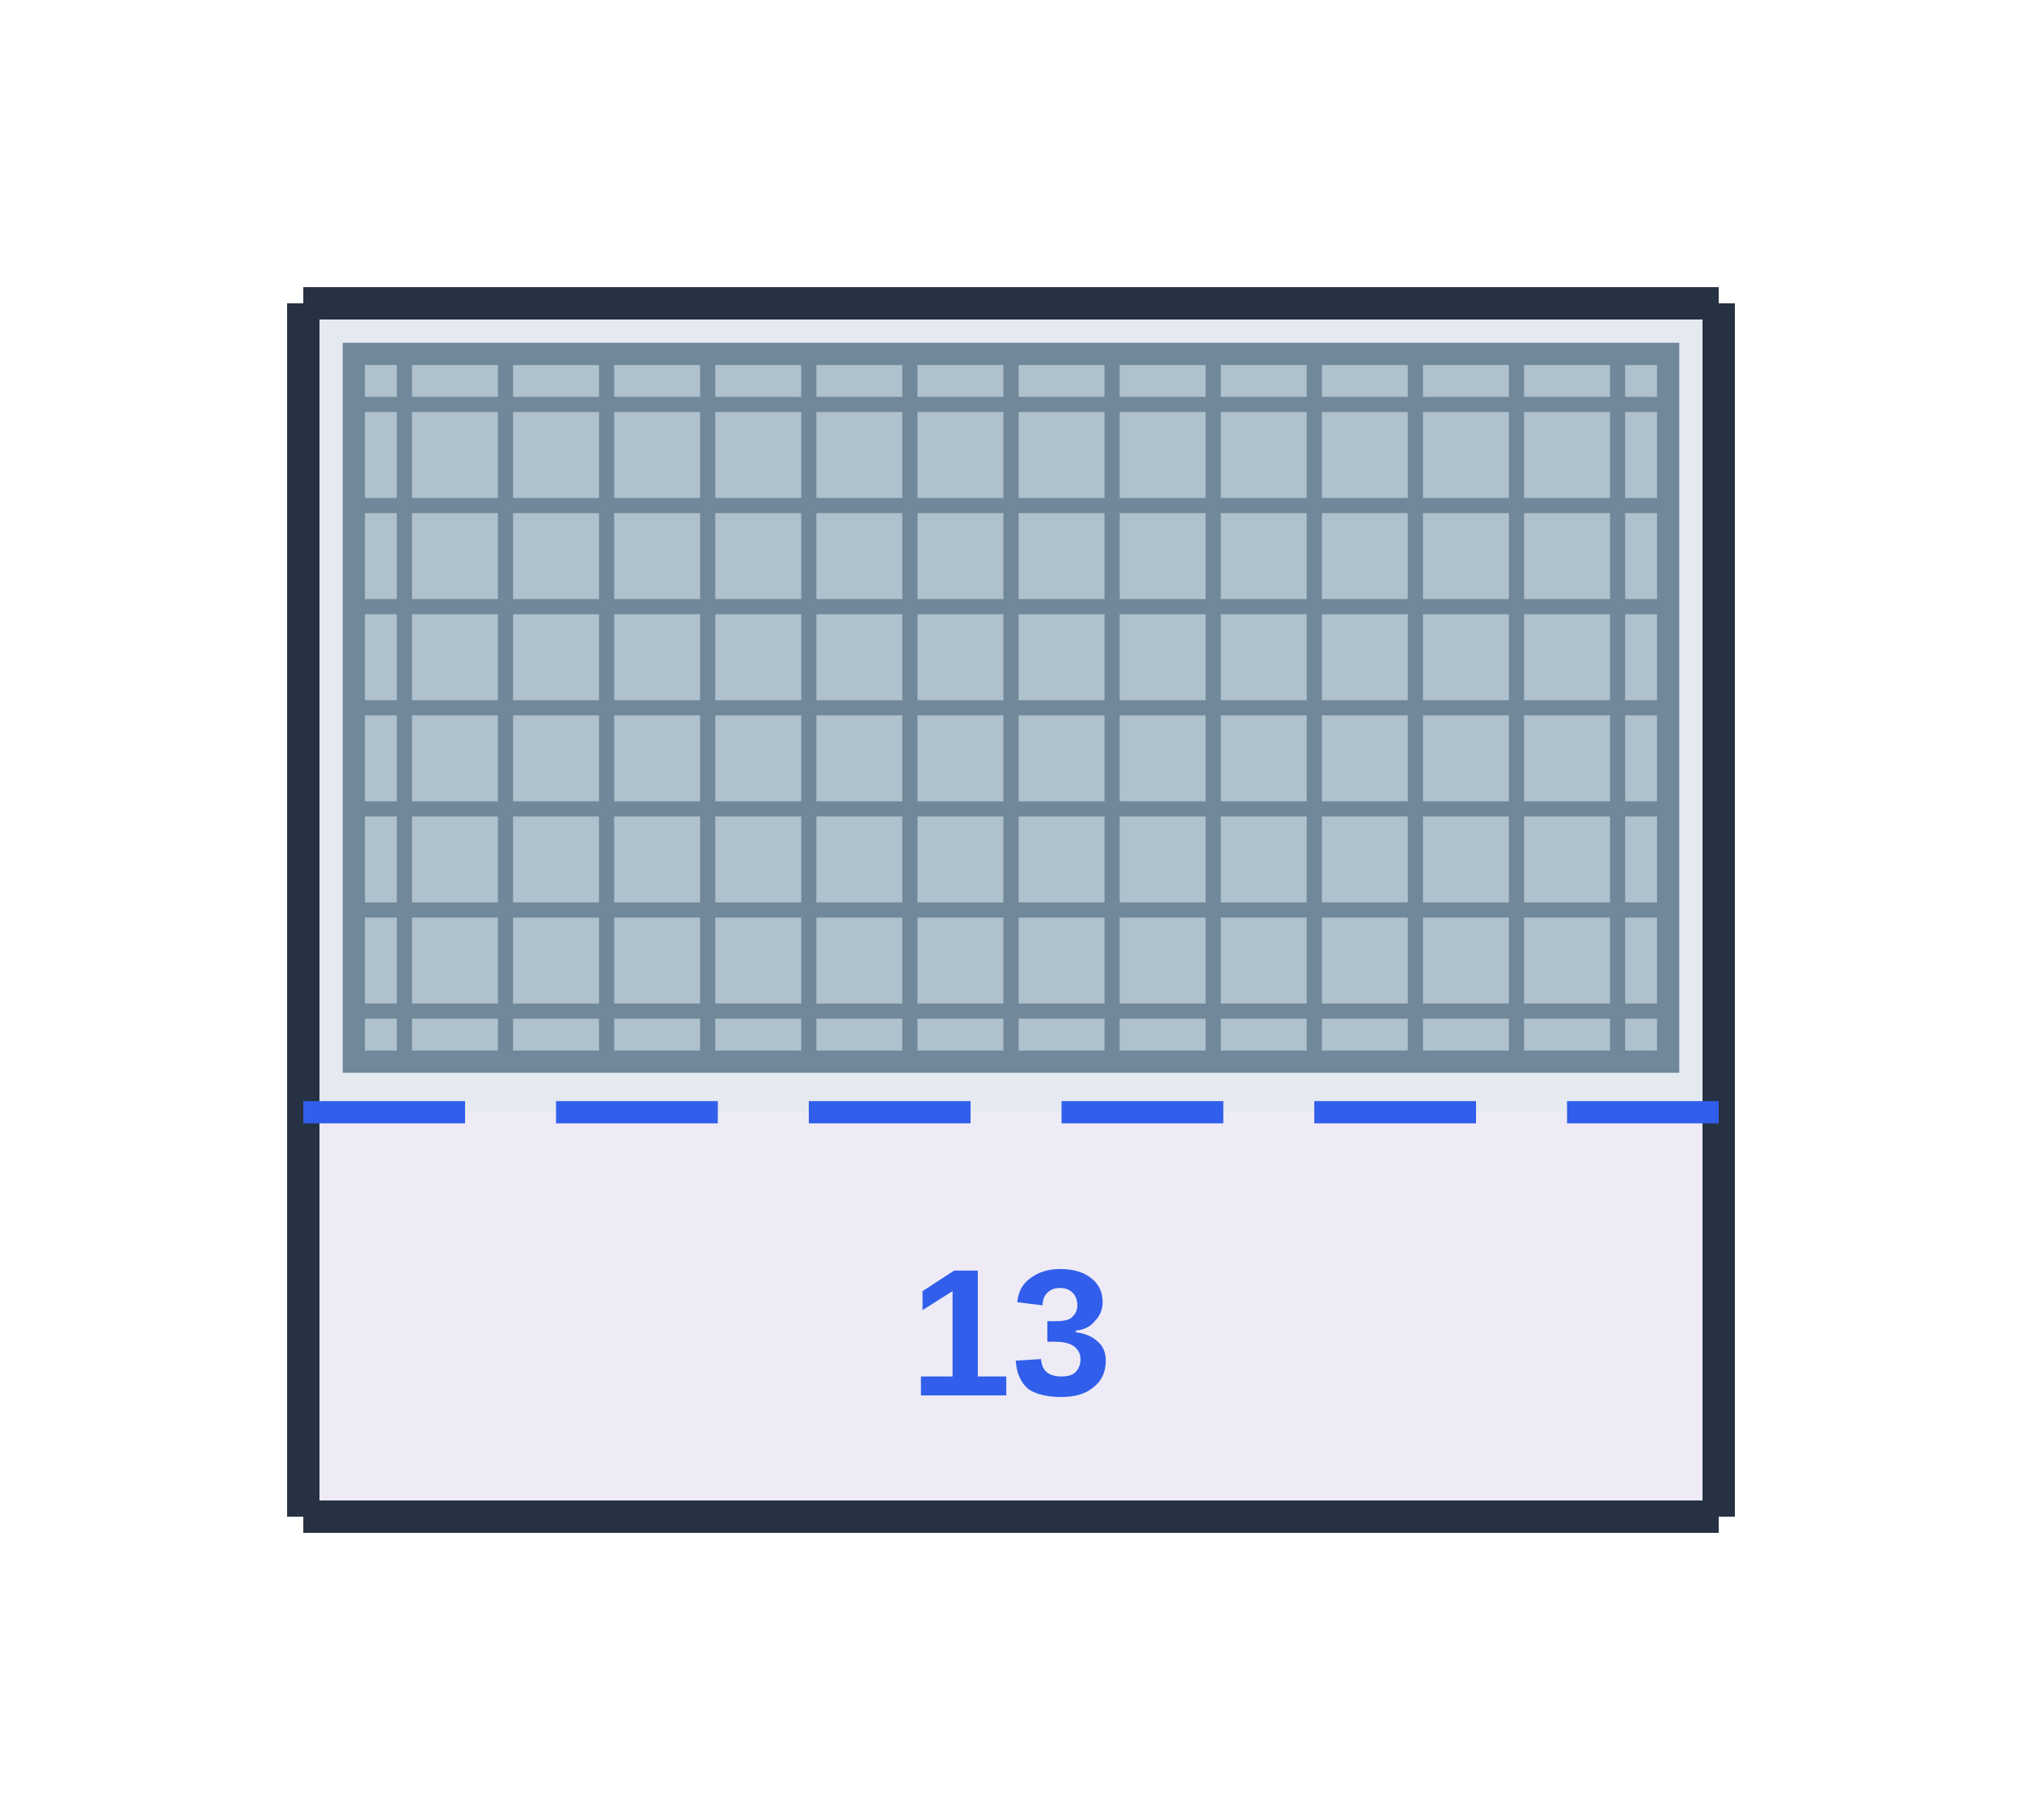
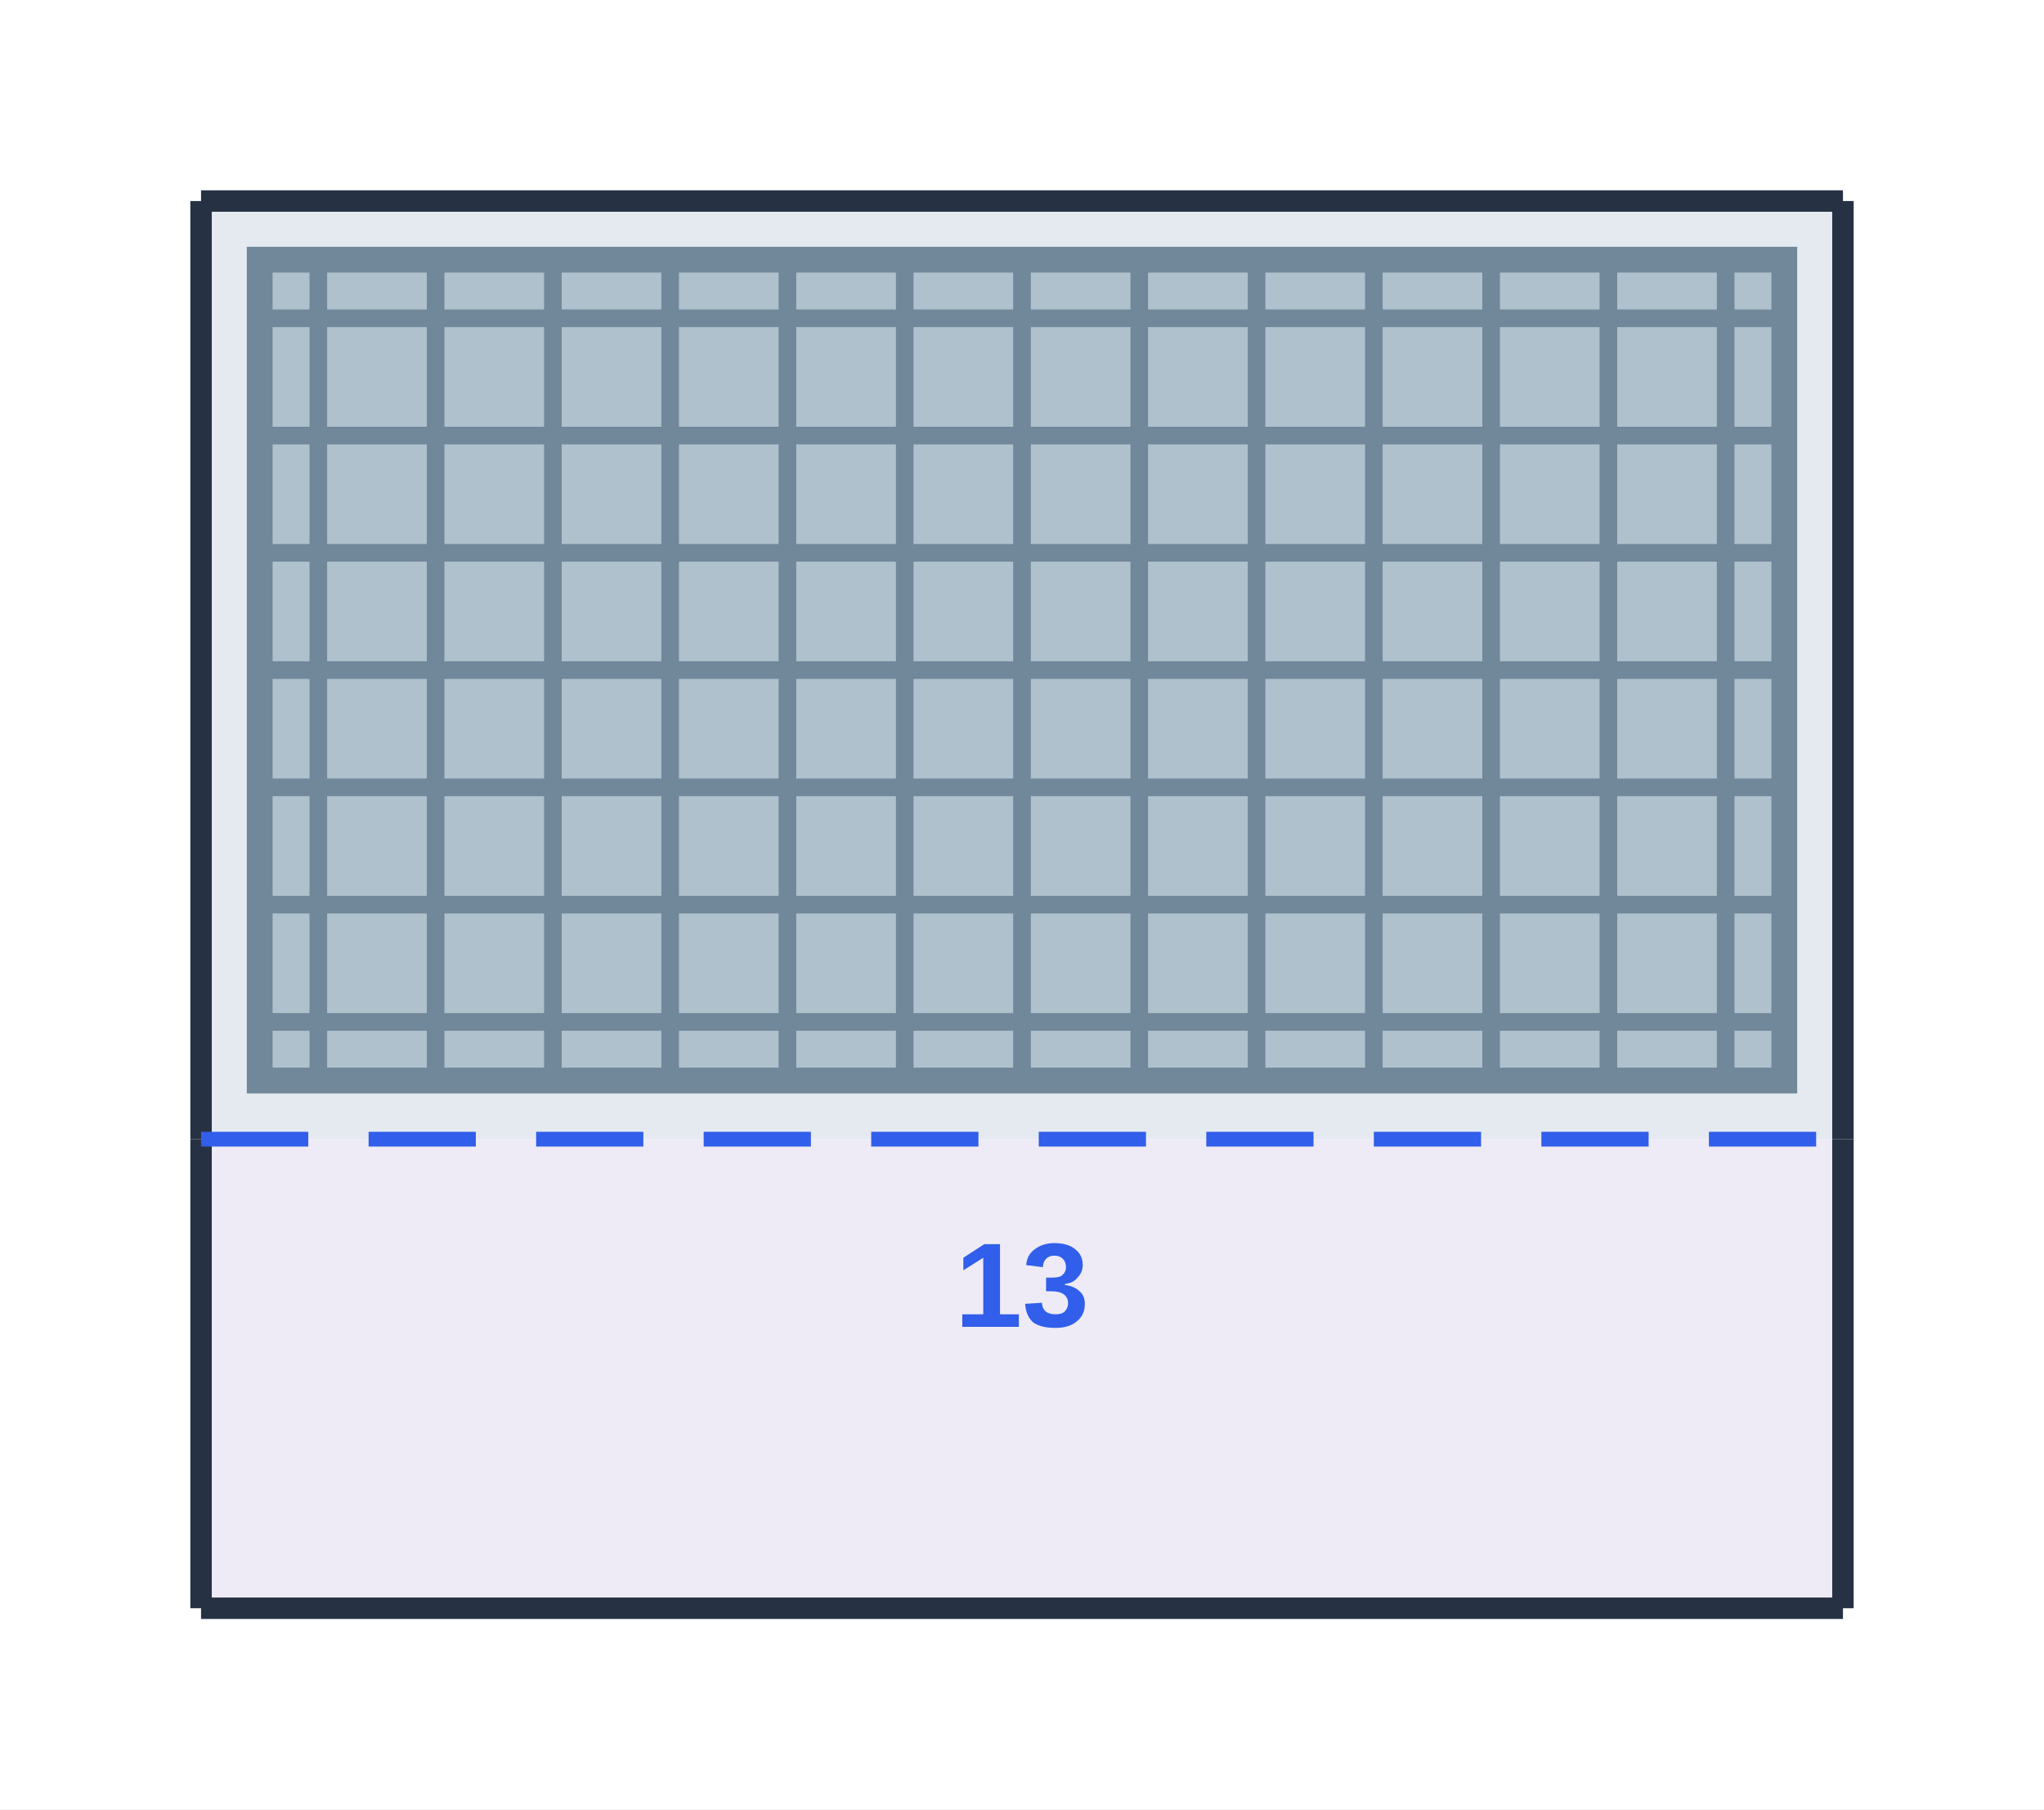
- <svg xmlns="http://www.w3.org/2000/svg" width="20mm" height="18mm" viewBox="134 40 20 18">
-   <rect x="134" y="40" width="20" height="18" fill="white" />
-   <polygon points="137.000,43.000 151.000,43.000 151.000,51.000 137.000,51.000" fill="#e5eaf0" stroke="none" stroke-width="0.2" />
-   <polygon points="137.000,51.000 151.000,51.000 151.000,55.000 137.000,55.000" fill="#eeebf7" stroke="none" stroke-width="0.2" />
-   <line x1="137.000" y1="43.000" x2="151.000" y2="43.000" stroke="#263243" stroke-width="0.32" />
-   <line x1="151.000" y1="43.000" x2="151.000" y2="51.000" stroke="#263243" stroke-width="0.32" />
-   <line x1="137.000" y1="51.000" x2="137.000" y2="43.000" stroke="#263243" stroke-width="0.32" />
-   <line x1="151.000" y1="51.000" x2="151.000" y2="55.000" stroke="#263243" stroke-width="0.32" />
-   <line x1="151.000" y1="55.000" x2="137.000" y2="55.000" stroke="#263243" stroke-width="0.32" />
-   <line x1="137.000" y1="55.000" x2="137.000" y2="51.000" stroke="#263243" stroke-width="0.32" />
-   <line x1="137.000" y1="51.000" x2="151.000" y2="51.000" stroke="#315eea" stroke-width="0.22" stroke-dasharray="1.6 0.9" />
-   <polygon points="137.500,43.500 150.500,43.500 150.500,50.500 137.500,50.500" fill="#afc1cc" stroke="#71879a" stroke-width="0.22" />
-   <line x1="137.500" y1="44.000" x2="150.500" y2="44.000" stroke="#71879a" stroke-width="0.15" />
-   <line x1="137.500" y1="45.000" x2="150.500" y2="45.000" stroke="#71879a" stroke-width="0.15" />
-   <line x1="137.500" y1="46.000" x2="150.500" y2="46.000" stroke="#71879a" stroke-width="0.15" />
-   <line x1="137.500" y1="47.000" x2="150.500" y2="47.000" stroke="#71879a" stroke-width="0.15" />
-   <line x1="137.500" y1="48.000" x2="150.500" y2="48.000" stroke="#71879a" stroke-width="0.15" />
-   <line x1="137.500" y1="49.000" x2="150.500" y2="49.000" stroke="#71879a" stroke-width="0.15" />
-   <line x1="137.500" y1="50.000" x2="150.500" y2="50.000" stroke="#71879a" stroke-width="0.15" />
-   <line x1="138.000" y1="43.500" x2="138.000" y2="50.500" stroke="#71879a" stroke-width="0.15" />
-   <line x1="139.000" y1="43.500" x2="139.000" y2="50.500" stroke="#71879a" stroke-width="0.15" />
-   <line x1="140.000" y1="43.500" x2="140.000" y2="50.500" stroke="#71879a" stroke-width="0.15" />
-   <line x1="141.000" y1="43.500" x2="141.000" y2="50.500" stroke="#71879a" stroke-width="0.15" />
-   <line x1="142.000" y1="43.500" x2="142.000" y2="50.500" stroke="#71879a" stroke-width="0.15" />
-   <line x1="143.000" y1="43.500" x2="143.000" y2="50.500" stroke="#71879a" stroke-width="0.15" />
-   <line x1="144.000" y1="43.500" x2="144.000" y2="50.500" stroke="#71879a" stroke-width="0.15" />
-   <line x1="145.000" y1="43.500" x2="145.000" y2="50.500" stroke="#71879a" stroke-width="0.15" />
-   <line x1="146.000" y1="43.500" x2="146.000" y2="50.500" stroke="#71879a" stroke-width="0.15" />
-   <line x1="147.000" y1="43.500" x2="147.000" y2="50.500" stroke="#71879a" stroke-width="0.15" />
-   <line x1="148.000" y1="43.500" x2="148.000" y2="50.500" stroke="#71879a" stroke-width="0.15" />
-   <line x1="149.000" y1="43.500" x2="149.000" y2="50.500" stroke="#71879a" stroke-width="0.15" />
-   <line x1="150.000" y1="43.500" x2="150.000" y2="50.500" stroke="#71879a" stroke-width="0.15" />
-   <text x="144.000" y="53.800" transform="rotate(0 144.0 53.8)" font-family="Arial, sans-serif" font-size="1.8" font-weight="700" fill="#315eea" text-anchor="middle">13</text>
+ <svg xmlns="http://www.w3.org/2000/svg" width="30.5mm" height="27.0mm" viewBox="236 103 30.5 27.0">
+   <rect x="236" y="103" width="30.5" height="27.0" fill="white" />
+   <polygon points="239.000,106.000 263.500,106.000 263.500,120.000 239.000,120.000" fill="#e5eaf0" stroke="none" stroke-width="0.2" />
+   <polygon points="239.000,120.000 263.500,120.000 263.500,127.000 239.000,127.000" fill="#eeebf7" stroke="none" stroke-width="0.2" />
+   <line x1="239.000" y1="106.000" x2="263.500" y2="106.000" stroke="#263243" stroke-width="0.32" />
+   <line x1="263.500" y1="106.000" x2="263.500" y2="120.000" stroke="#263243" stroke-width="0.32" />
+   <line x1="239.000" y1="120.000" x2="239.000" y2="106.000" stroke="#263243" stroke-width="0.32" />
+   <line x1="263.500" y1="120.000" x2="263.500" y2="127.000" stroke="#263243" stroke-width="0.32" />
+   <line x1="263.500" y1="127.000" x2="239.000" y2="127.000" stroke="#263243" stroke-width="0.32" />
+   <line x1="239.000" y1="127.000" x2="239.000" y2="120.000" stroke="#263243" stroke-width="0.32" />
+   <line x1="239.000" y1="120.000" x2="263.500" y2="120.000" stroke="#315eea" stroke-width="0.22" stroke-dasharray="1.6 0.9" />
+   <polygon points="239.875,106.875 262.625,106.875 262.625,119.125 239.875,119.125" fill="#afc1cc" stroke="#71879a" stroke-width="0.385" />
+   <line x1="239.875" y1="107.750" x2="262.625" y2="107.750" stroke="#71879a" stroke-width="0.263" />
+   <line x1="239.875" y1="109.500" x2="262.625" y2="109.500" stroke="#71879a" stroke-width="0.263" />
+   <line x1="239.875" y1="111.250" x2="262.625" y2="111.250" stroke="#71879a" stroke-width="0.263" />
+   <line x1="239.875" y1="113.000" x2="262.625" y2="113.000" stroke="#71879a" stroke-width="0.263" />
+   <line x1="239.875" y1="114.750" x2="262.625" y2="114.750" stroke="#71879a" stroke-width="0.263" />
+   <line x1="239.875" y1="116.500" x2="262.625" y2="116.500" stroke="#71879a" stroke-width="0.263" />
+   <line x1="239.875" y1="118.250" x2="262.625" y2="118.250" stroke="#71879a" stroke-width="0.263" />
+   <line x1="240.750" y1="106.875" x2="240.750" y2="119.125" stroke="#71879a" stroke-width="0.263" />
+   <line x1="242.500" y1="106.875" x2="242.500" y2="119.125" stroke="#71879a" stroke-width="0.263" />
+   <line x1="244.250" y1="106.875" x2="244.250" y2="119.125" stroke="#71879a" stroke-width="0.263" />
+   <line x1="246.000" y1="106.875" x2="246.000" y2="119.125" stroke="#71879a" stroke-width="0.263" />
+   <line x1="247.750" y1="106.875" x2="247.750" y2="119.125" stroke="#71879a" stroke-width="0.263" />
+   <line x1="249.500" y1="106.875" x2="249.500" y2="119.125" stroke="#71879a" stroke-width="0.263" />
+   <line x1="251.250" y1="106.875" x2="251.250" y2="119.125" stroke="#71879a" stroke-width="0.263" />
+   <line x1="253.000" y1="106.875" x2="253.000" y2="119.125" stroke="#71879a" stroke-width="0.263" />
+   <line x1="254.750" y1="106.875" x2="254.750" y2="119.125" stroke="#71879a" stroke-width="0.263" />
+   <line x1="256.500" y1="106.875" x2="256.500" y2="119.125" stroke="#71879a" stroke-width="0.263" />
+   <line x1="258.250" y1="106.875" x2="258.250" y2="119.125" stroke="#71879a" stroke-width="0.263" />
+   <line x1="260.000" y1="106.875" x2="260.000" y2="119.125" stroke="#71879a" stroke-width="0.263" />
+   <line x1="261.750" y1="106.875" x2="261.750" y2="119.125" stroke="#71879a" stroke-width="0.263" />
+   <text x="251.250" y="122.800" transform="rotate(0 251.25 122.8)" font-family="Arial, sans-serif" font-size="1.8" font-weight="700" fill="#315eea" text-anchor="middle">13</text>
</svg>
